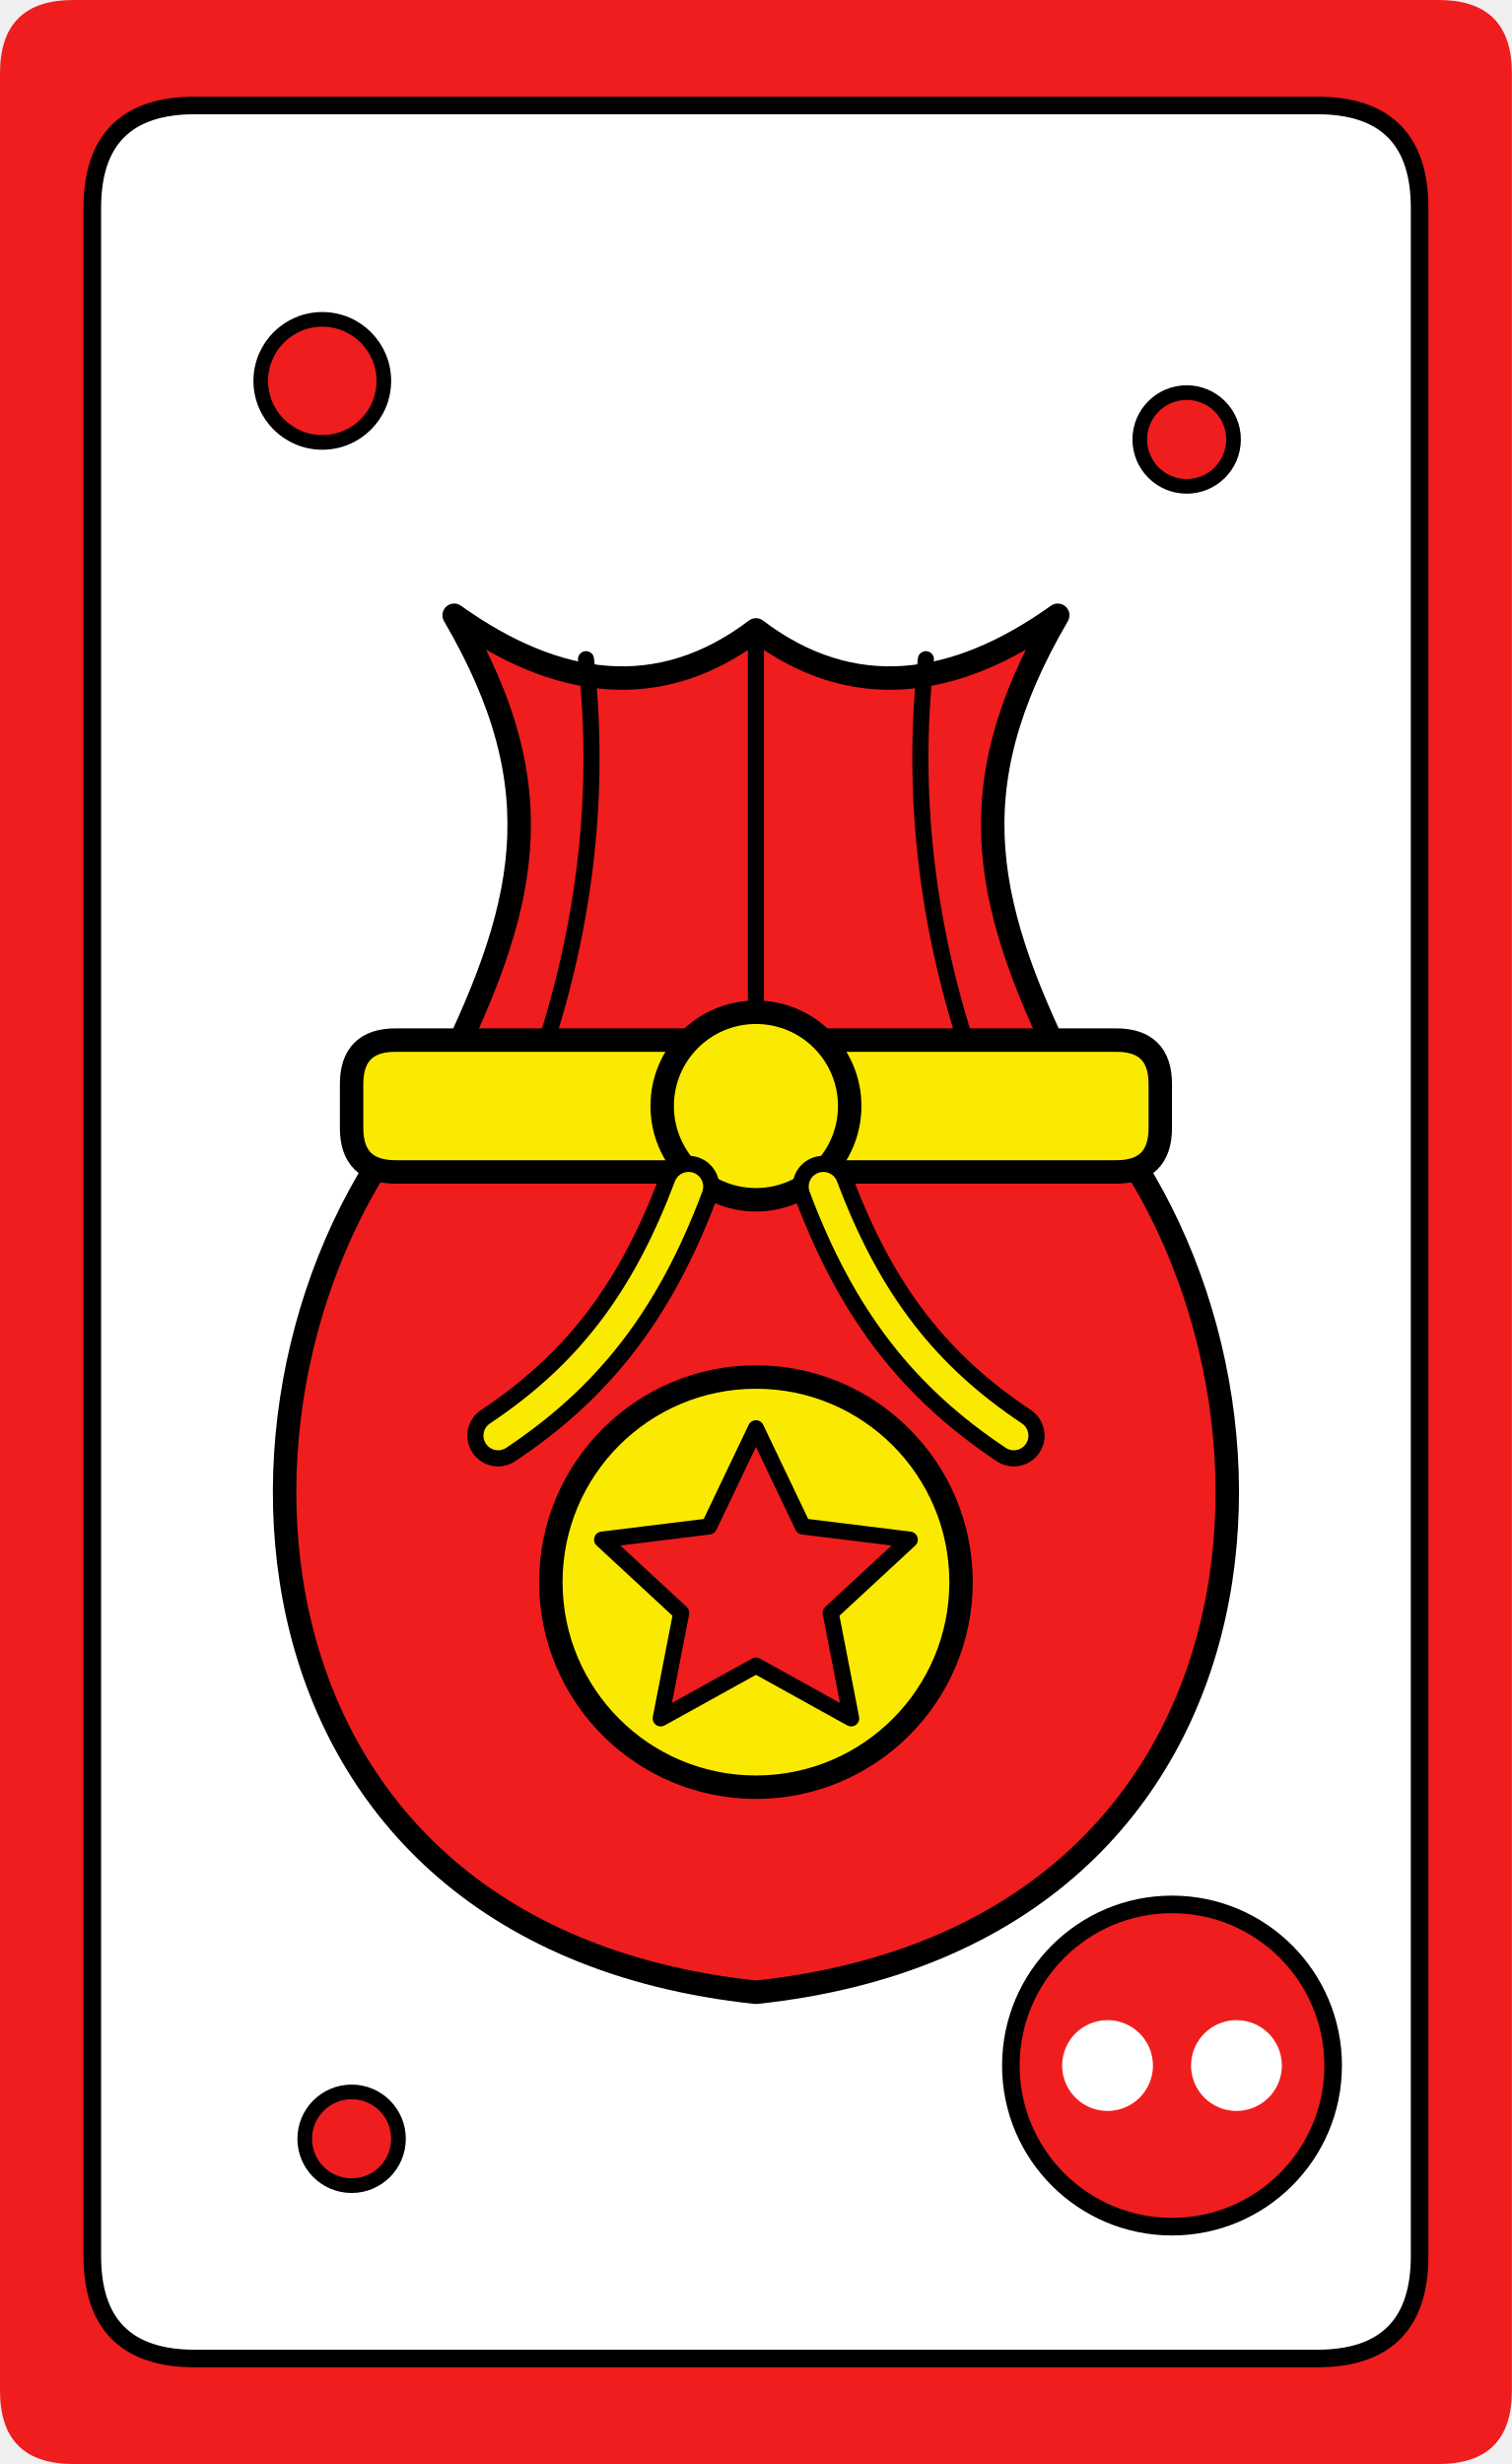
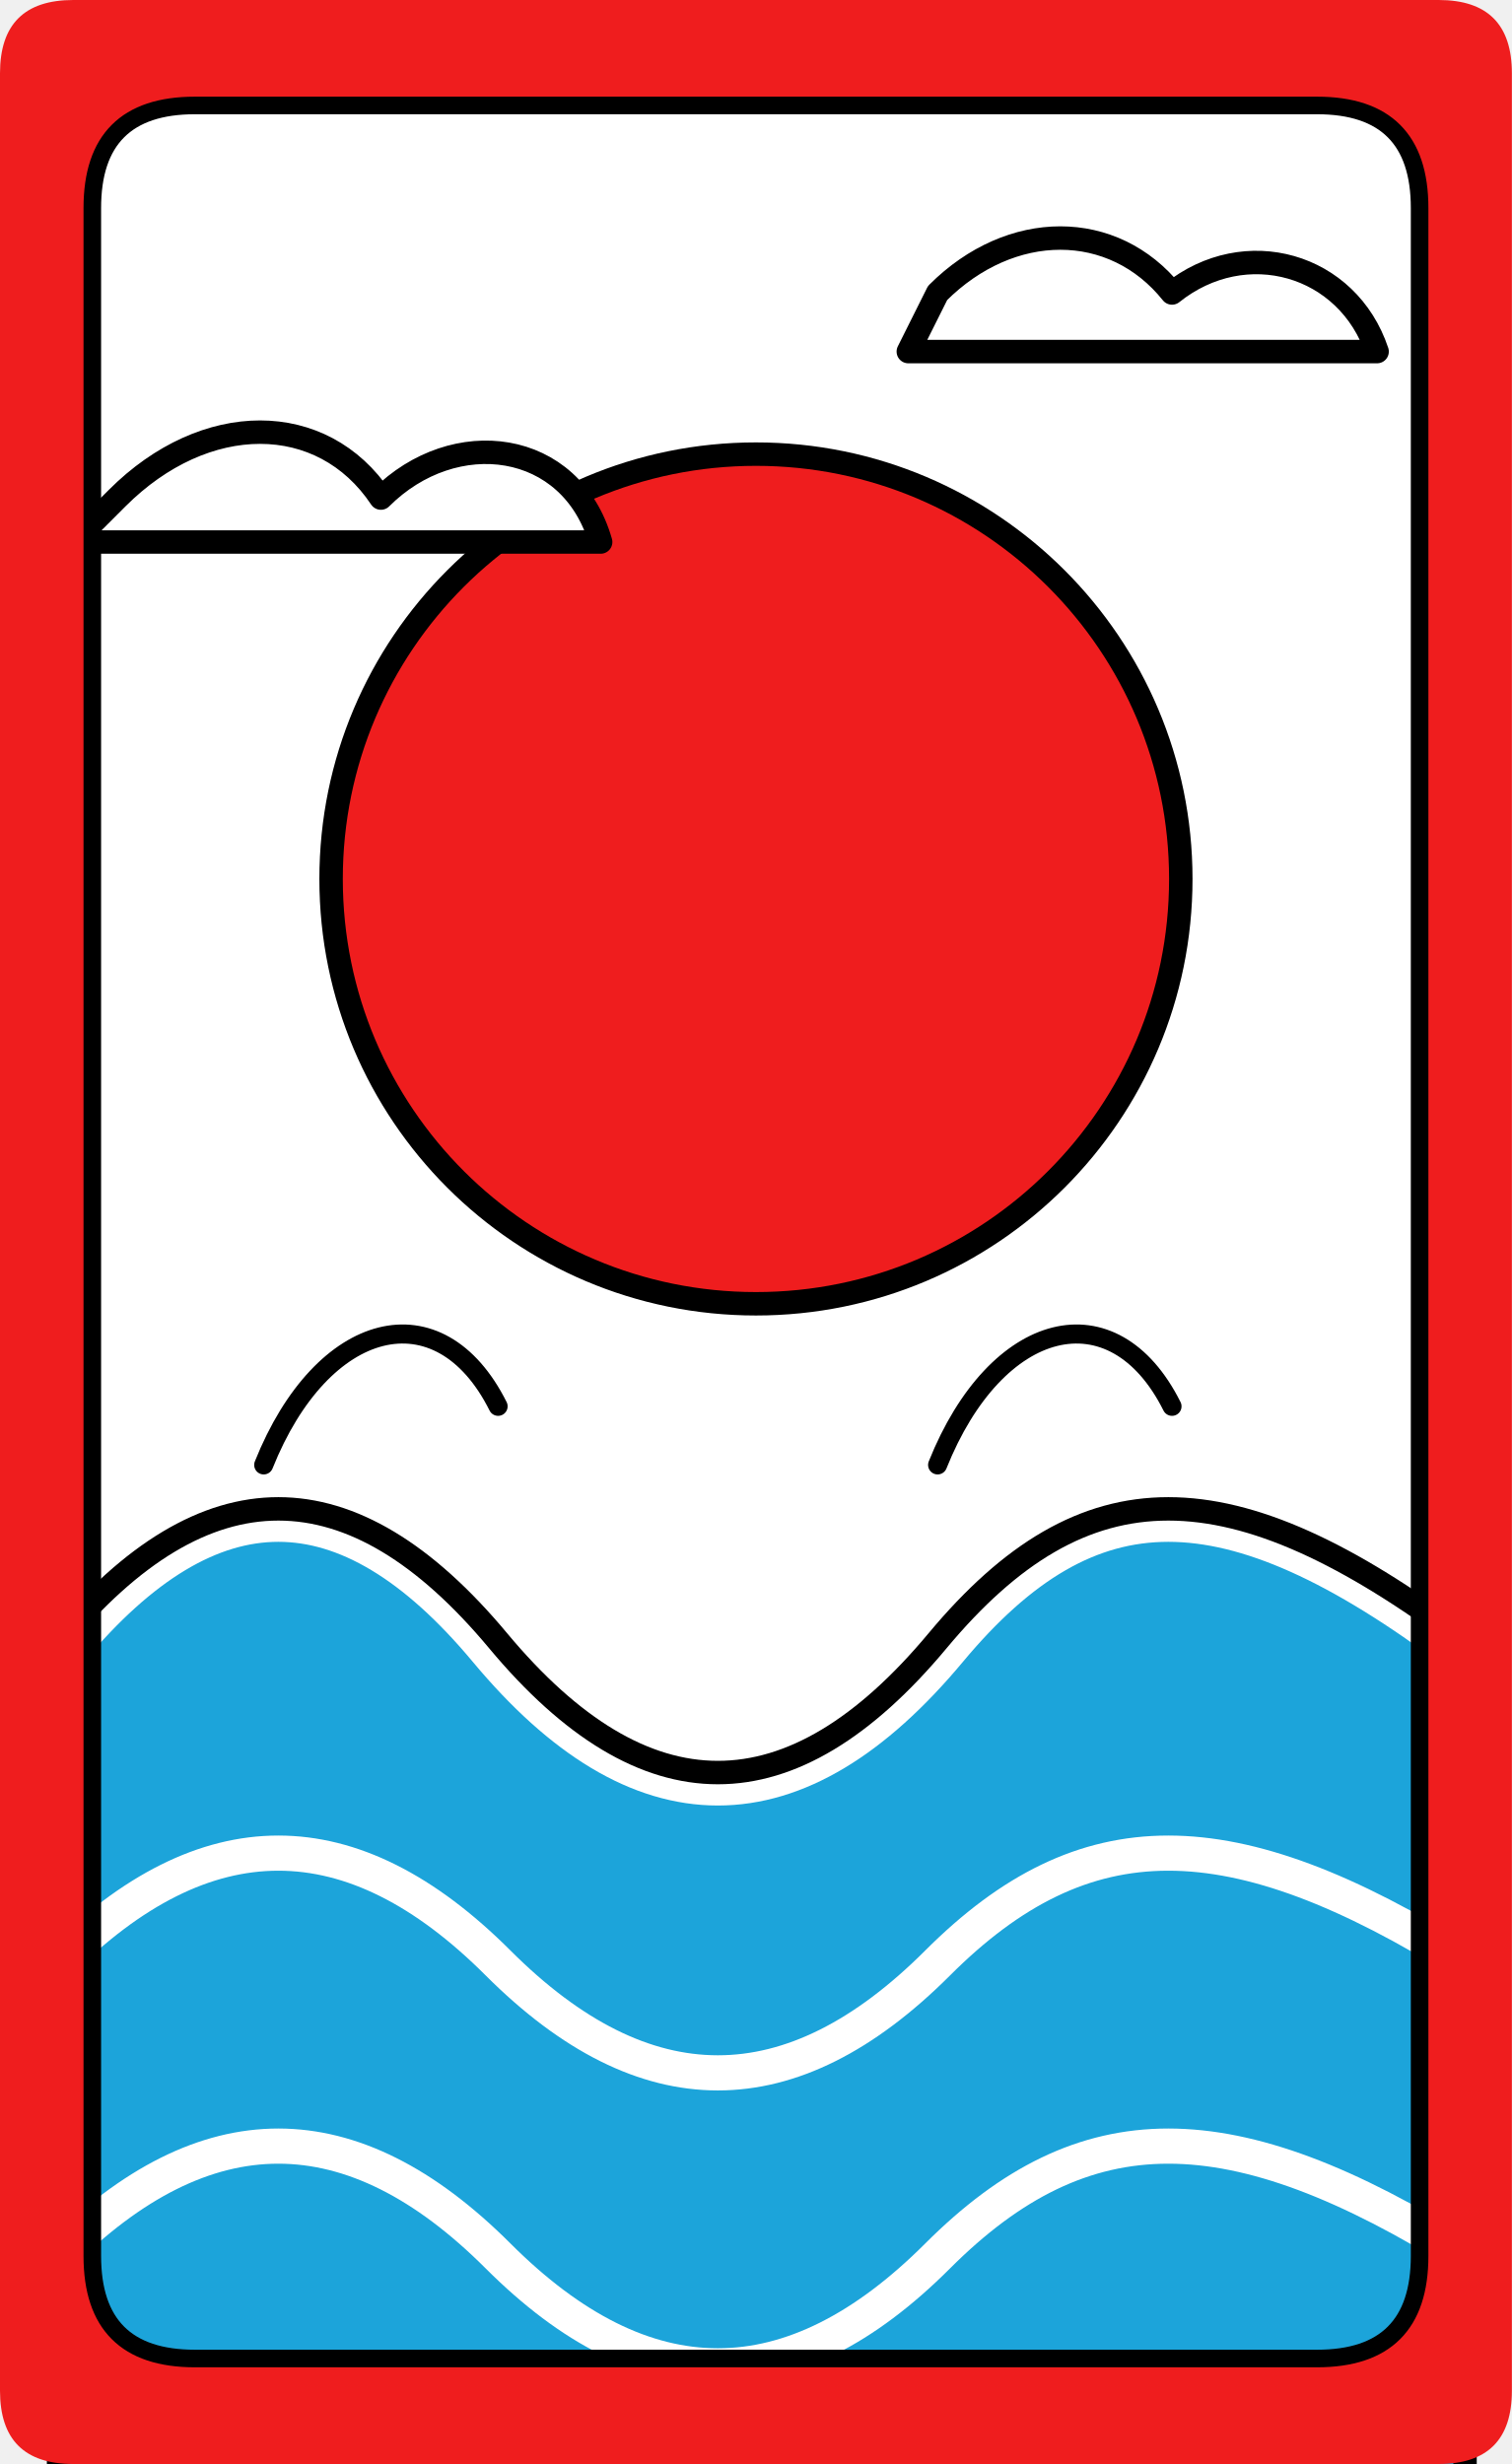
<svg xmlns="http://www.w3.org/2000/svg" width="103.2" height="168.2" preserveAspectRatio="none" version="1.1" viewBox="0 0 103.2 168.2">
  <path d="m13.301 7.199c-4.667 0-7 2.333-7 7v139.8c0 4.667 2.333 7 7 7h76.6c4.667 0 7-2.333 7-7v-139.8c0-4.667-2.333-7-7-7z" fill="#fff" />
  <g stroke="#000" stroke-width="1.6" stroke-linejoin="round" stroke-linecap="round">
-     <path d="m30 74c-17 18-16 58 21.6 62 37.6-4 38.6-44 21.6-62z" fill="#ef1d1e" />
-     <path d="m30 74c6-12 8-20 1-32 7 5 14 6 20.6 1 6.6 5 13.6 4 20.600-1-7 12-5 20 1 32z" fill="#ef1d1e" />
-     <path d="m40 45c1 9 0 18-3 27m14.600-28c0 9 0 18 0 28m11.600-27c-1 9 0 18 3 27" fill="none" stroke-width="1.1" />
-     <path d="m27 71h49.200c2 0 3 1 3 3v3c0 2-1 3-3 3h-49.200c-2 0-3-1-3-3v-3c0-2 1-3 3-3z" fill="#faea01" />
-     <circle cx="51.6" cy="75.5" r="6.4" fill="#faea01" />
-     <path d="m47 81c-3 8-7 13-13 17m22.200-17c3 8 7 13 13 17" fill="none" stroke="#000" stroke-width="4.2" />
-     <path d="m47 81c-3 8-7 13-13 17m22.200-17c3 8 7 13 13 17" fill="none" stroke="#faea01" stroke-width="2" />
-     <circle cx="51.6" cy="108" r="14" fill="#faea01" />
-     <path d="m51.600 97.500 3.200 6.700 7.300 0.900-5.400 5 1.400 7.200-6.500-3.600-6.500 3.600 1.400-7.200-5.400-5 7.300-0.900z" fill="#ef1d1e" stroke-width="1.1" />
+     <circle cx="51.600" cy="60" r="29" fill="#ef1d1e" />
+     <path d="m8 34c6-6 14-6 18 0 5-5 13-4 15 3h-36zm56-14c5-5 12-5 16 0 5-4 12-2 14 4h-32z" fill="#fff" />
+     <path d="m4 112c10-12 20-12 30 0s20 12 30 0 20-12 36 0v58h-96z" fill="#1ca4da" />
+     <path d="m4 112c10-12 20-12 30 0s20 12 30 0 20-12 36 0" fill="none" stroke="#fff" stroke-width="4.500" />
+     <path d="m4 112c10-12 20-12 30 0s20 12 30 0 20-12 36 0" fill="none" />
+     <path d="m4 134c10-10 20-10 30 0s20 10 30 0 20-10 36 0m-96 20c10-10 20-10 30 0s20 10 30 0 20-10 36 0" fill="none" stroke="#fff" stroke-width="2.400" />
+     <path d="m18 100c4-10 12-12 16-4m30 4c4-10 12-12 16-4" fill="none" stroke-width="1.300" />
  </g>
-   <g fill="#ef1d1e" stroke="#000" stroke-width="1">
-     <circle cx="22" cy="26" r="4.2" />
-     <circle cx="81" cy="30" r="3.2" />
-     <circle cx="24" cy="146" r="3.2" />
-   </g>
-   <circle cx="80" cy="141" r="11" fill="#ef1d1e" stroke="#000" stroke-width="1.2" />
-   <circle cx="75.6" cy="141" r="3.1" fill="#fff" />
-   <circle cx="84.4" cy="141" r="3.1" fill="#fff" />
  <path d="m5 0c-3.333 0-5 1.667-5 5v158.2c0 3.333 1.667 5 5 5h93.2c3.333 0 5-1.667 5-5v-158.2c0-3.333-1.667-5-5-5zm8.301 7.199h76.6c4.667 0 7 2.333 7 7v139.8c0 4.667-2.333 7-7 7h-76.6c-4.667 0-7-2.333-7-7v-139.8c0-4.667 2.333-7 7-7z" fill="#ef1d1e" />
  <path d="m13.301 7.199c-4.667 0-7 2.333-7 7v139.8c0 4.667 2.333 7 7 7h76.6c4.667 0 7-2.333 7-7v-139.8c0-4.667-2.333-7-7-7z" fill="none" stroke="#000" stroke-width="1.2" />
</svg>
